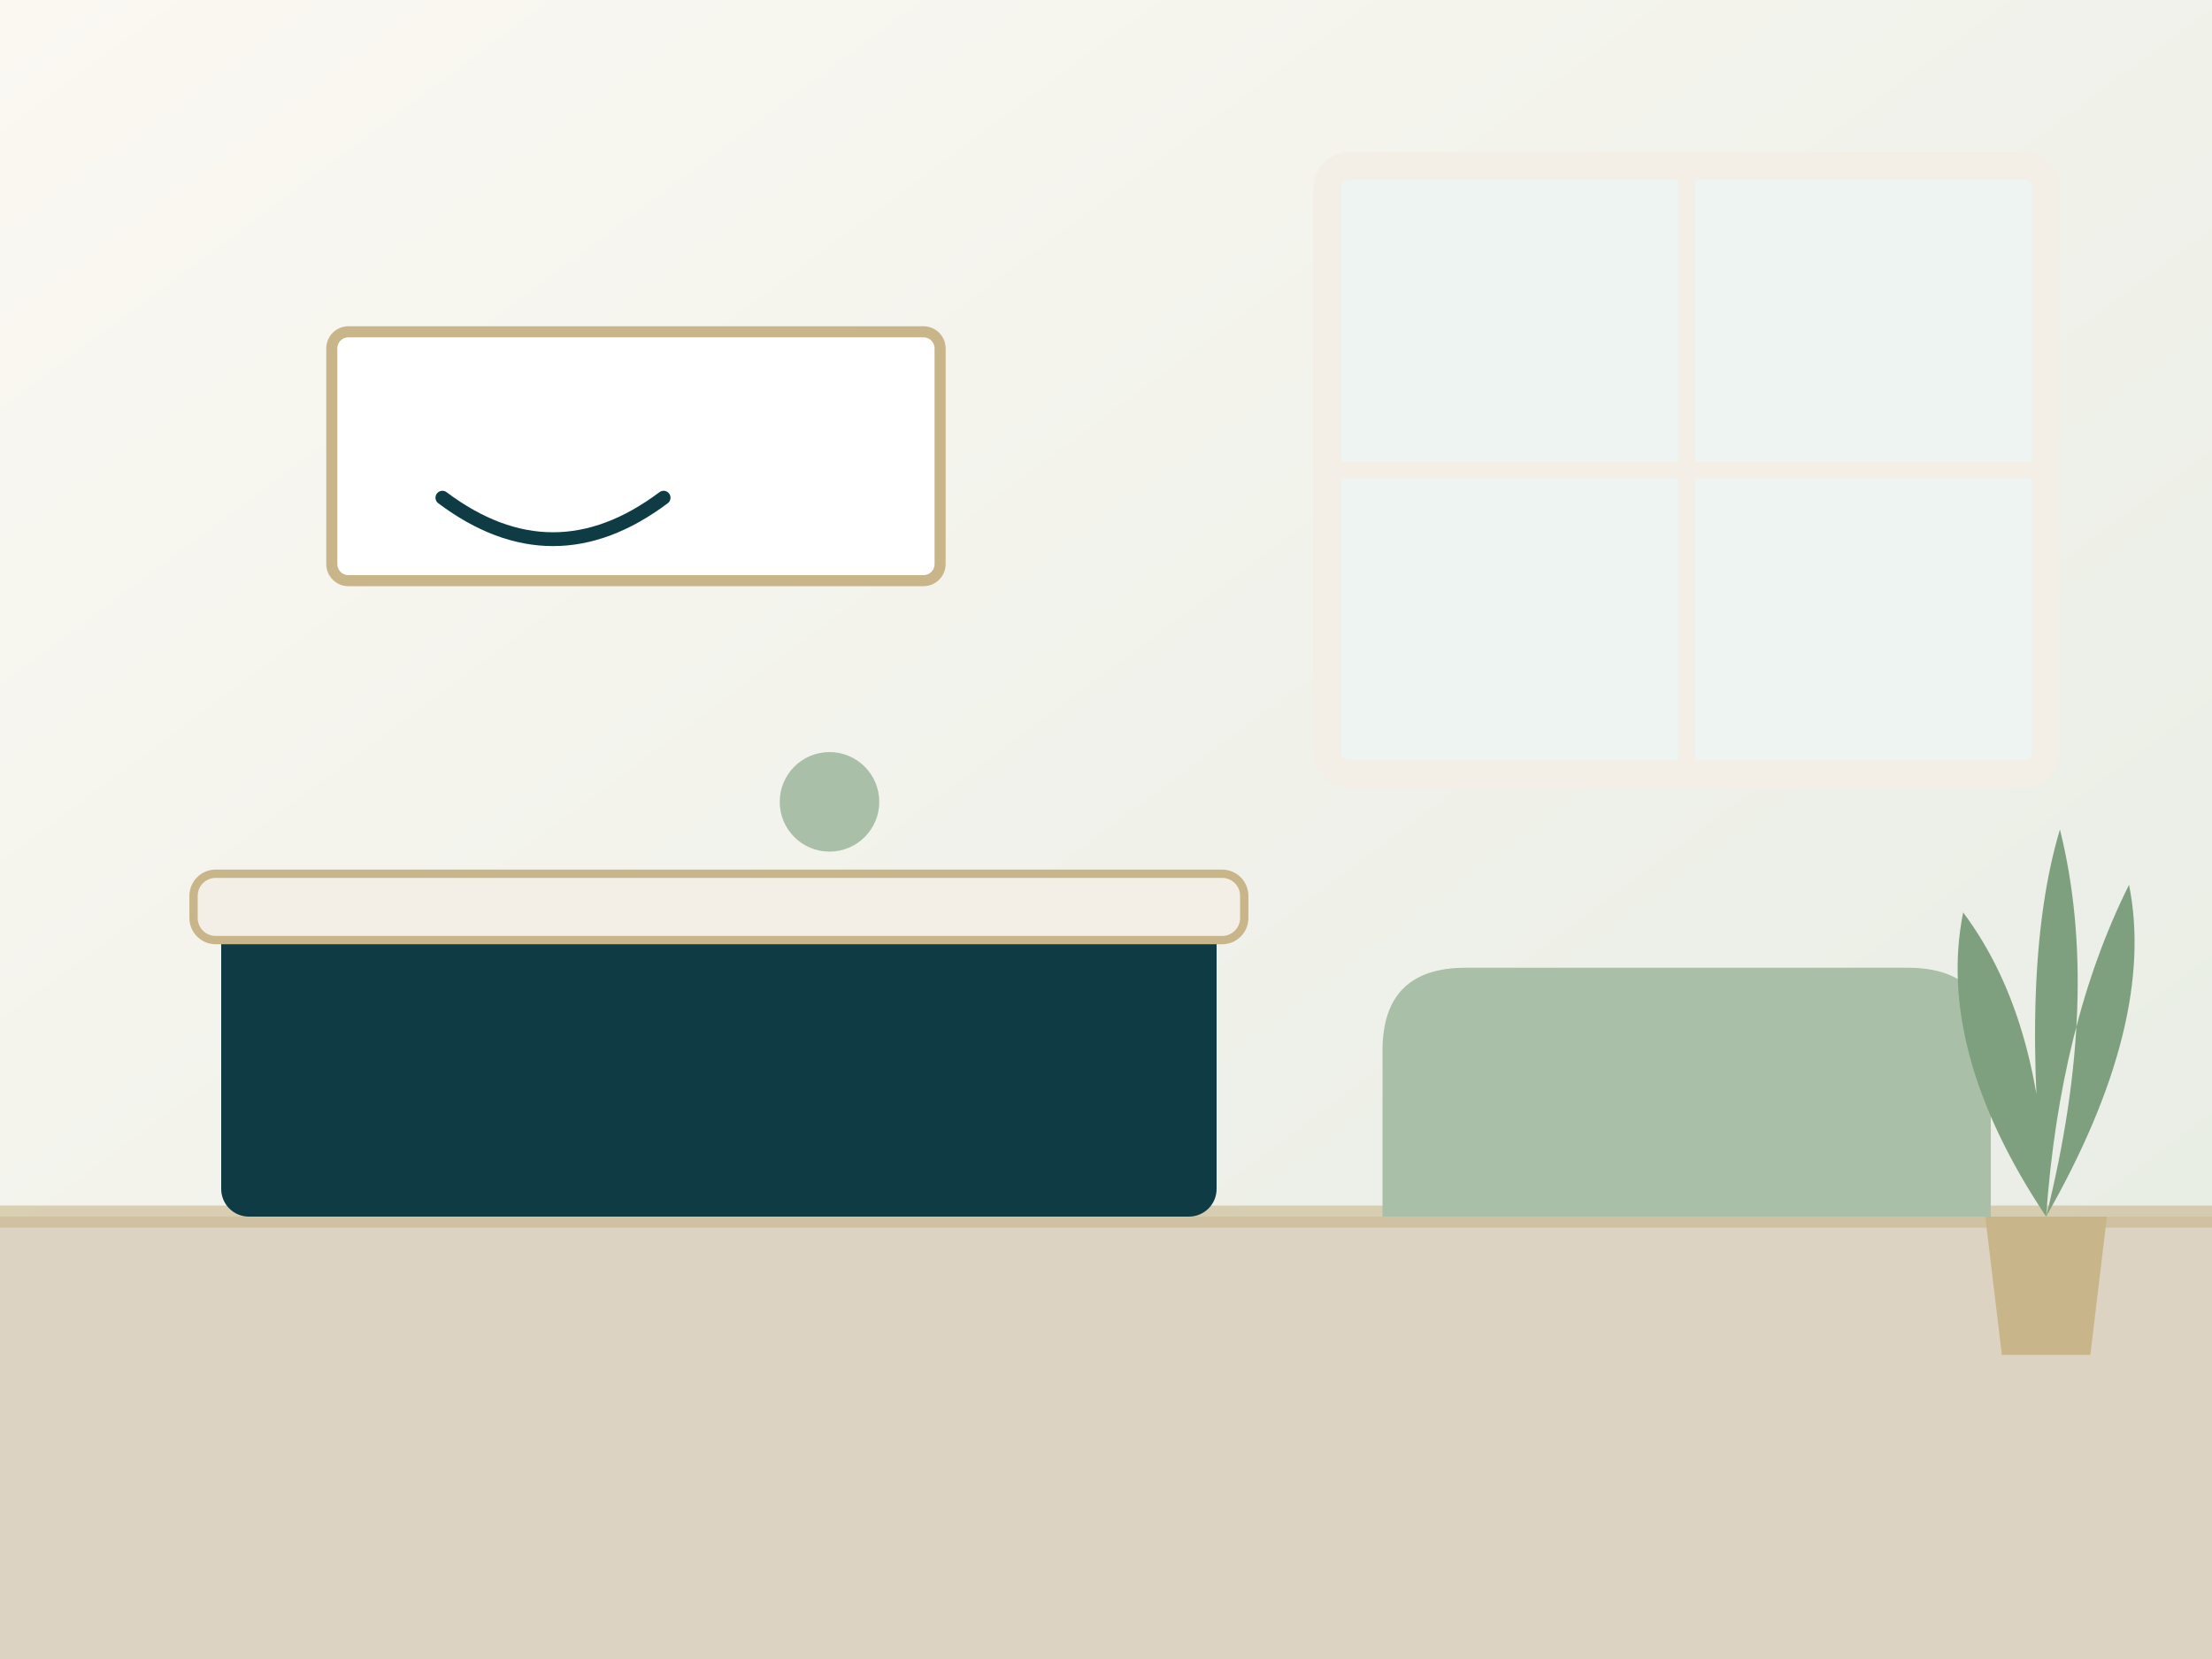
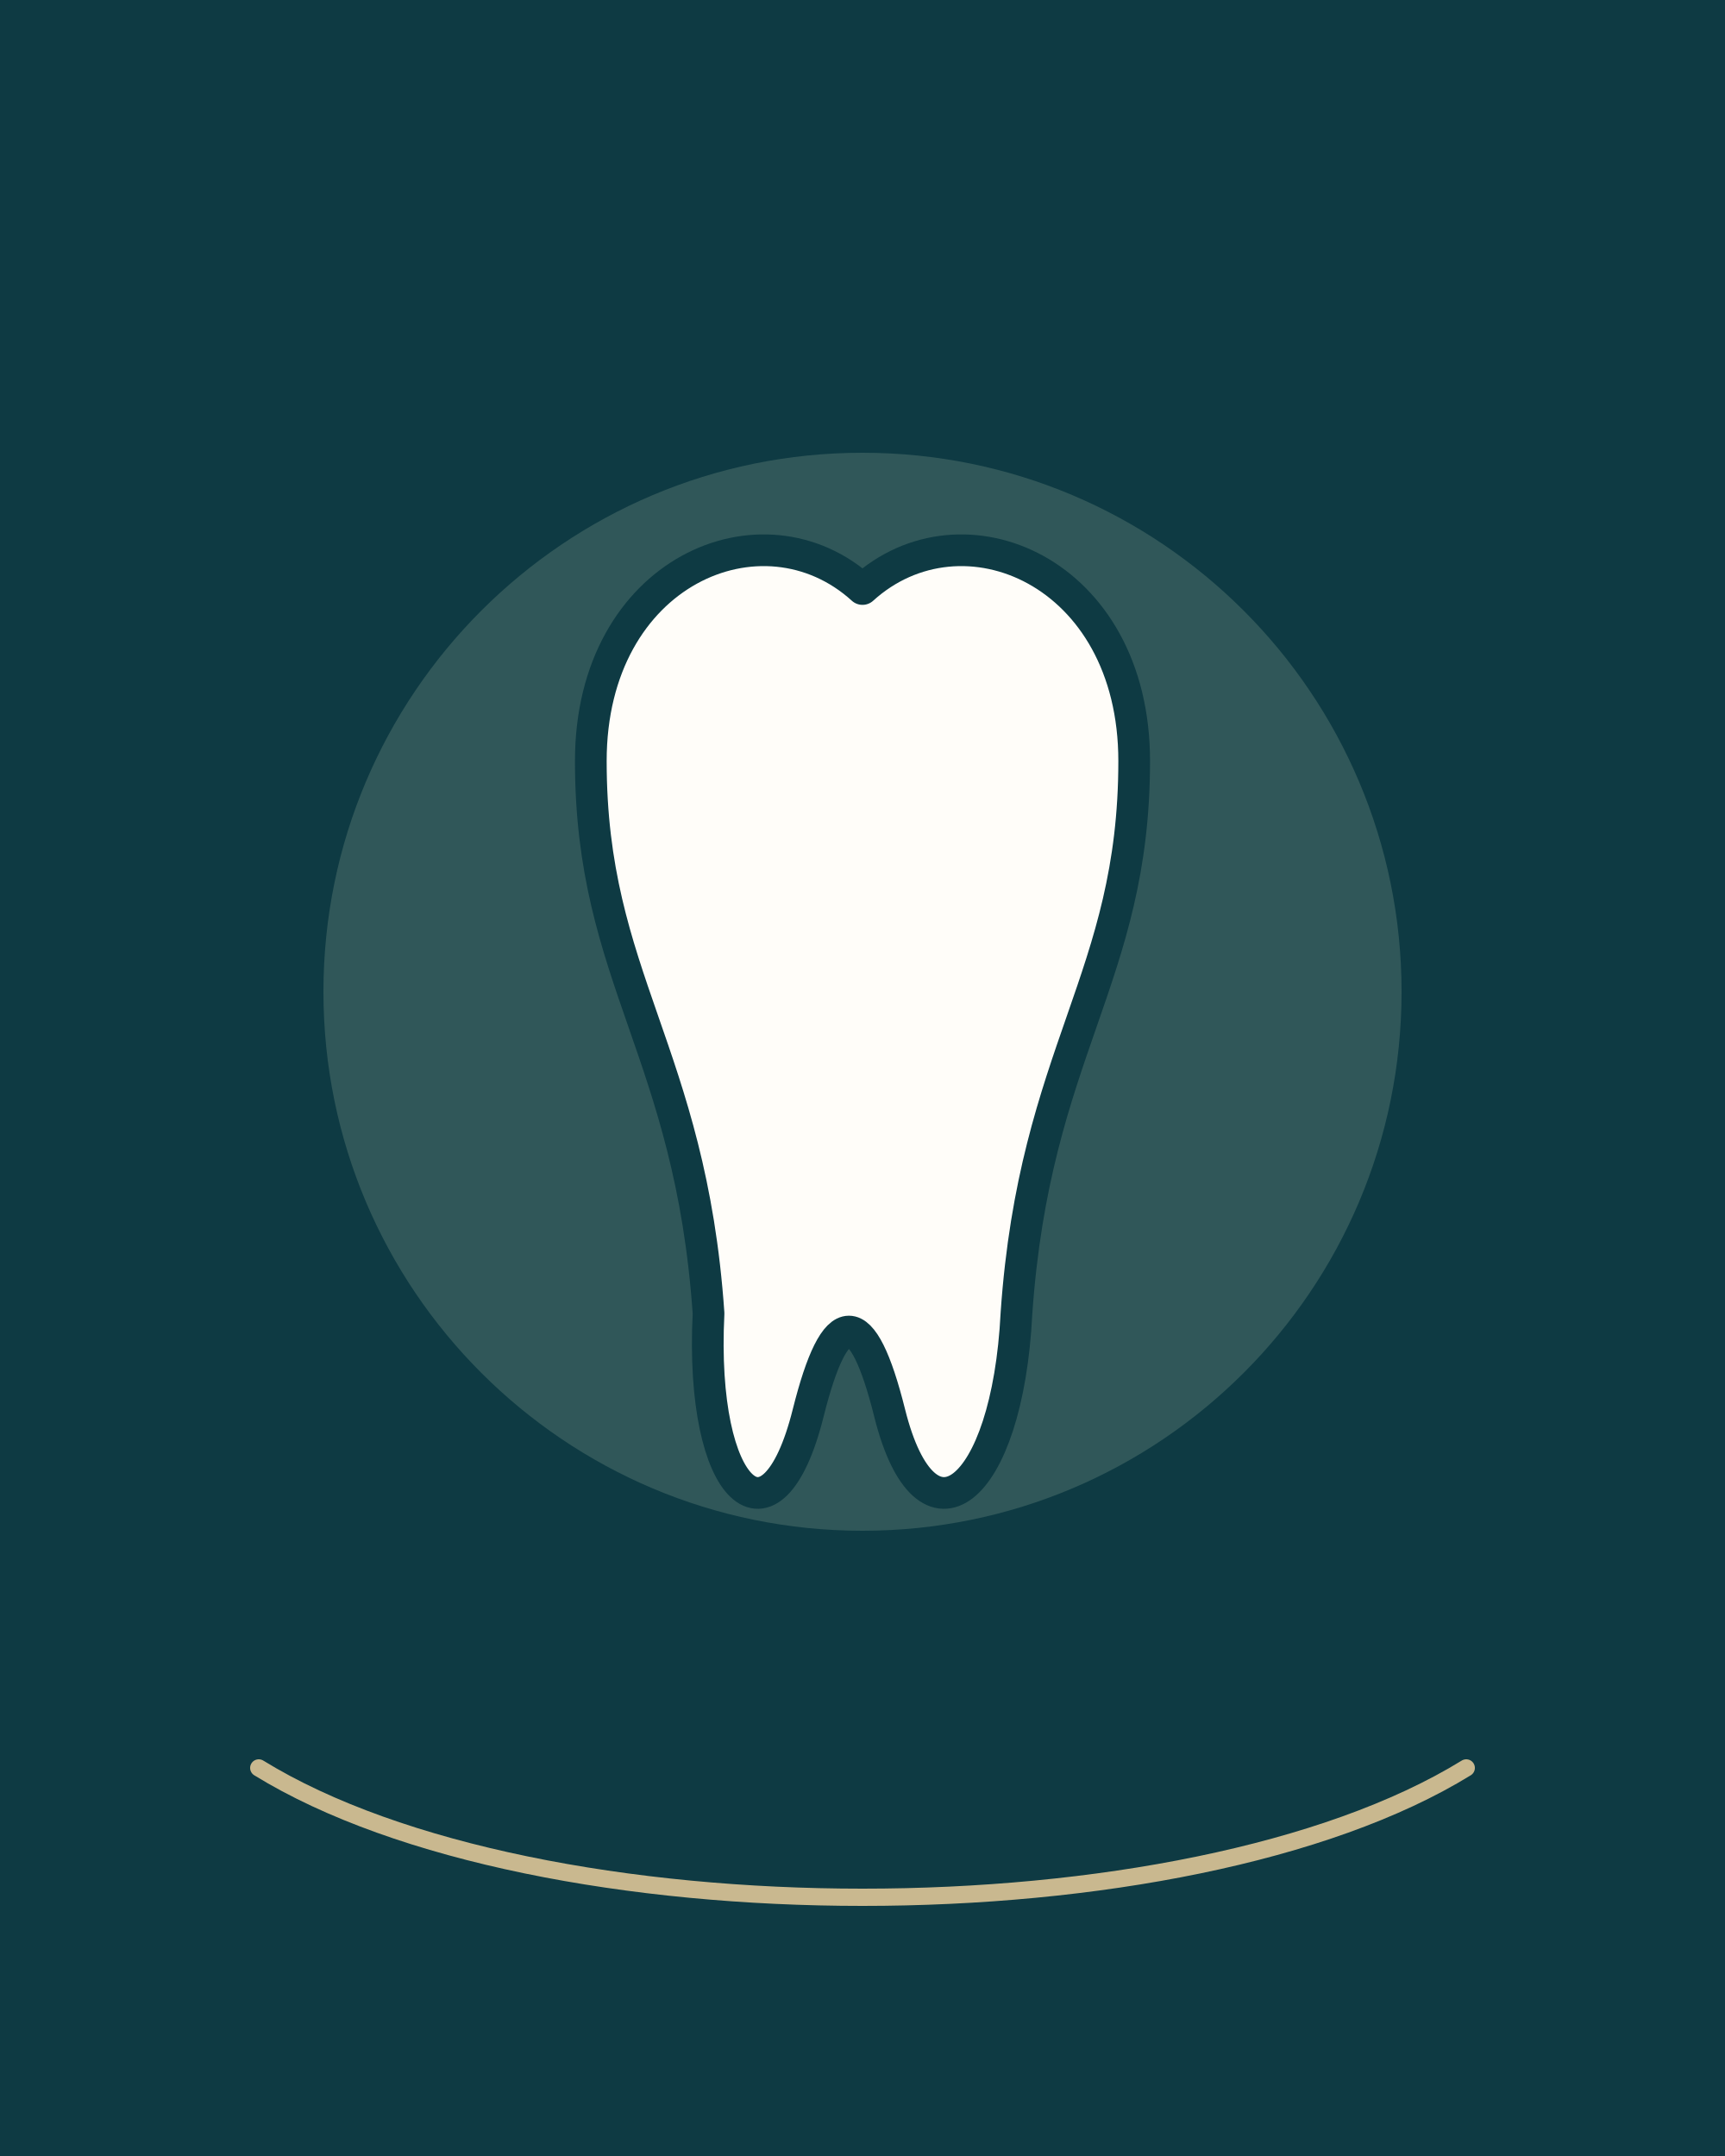
- <svg xmlns="http://www.w3.org/2000/svg" viewBox="0 0 800 600" preserveAspectRatio="xMidYMid slice">
-   <defs>
-     <linearGradient id="w" x1="0" y1="0" x2="1" y2="1">
-       <stop offset="0" stop-color="#fbf8f2" />
-       <stop offset="1" stop-color="#e6ece3" />
-     </linearGradient>
-     <linearGradient id="l" x1="0" y1="0" x2="0" y2="1">
-       <stop offset="0" stop-color="#fff" stop-opacity=".8" />
-       <stop offset="1" stop-color="#fff" stop-opacity="0" />
-     </linearGradient>
-   </defs>
-   <rect width="800" height="600" fill="url(#w)" />
-   <rect x="480" y="60" width="260" height="220" rx="8" fill="#eef4f1" stroke="#f3eee6" stroke-width="10" />
-   <path d="M610.0 60V280M480 170.0H740" stroke="#f3eee6" stroke-width="6" />
-   <rect y="440" width="800" height="160" fill="#dcd3c2" />
-   <rect y="436" width="800" height="8" fill="#c8b58a" opacity=".6" />
-   <rect x="80" y="330" width="360" height="110" rx="10" fill="#0f3b45" />
-   <rect x="70" y="316" width="380" height="24" rx="8" fill="#f3eee6" stroke="#c8b58a" stroke-width="3" />
-   <circle cx="300" cy="290" r="18" fill="#a9bfa8" />
-   <path d="M500 440h220v-60q0-30-30-30h-160q-30 0-30 30Z" fill="#a9bfa8" />
-   <g transform="translate(740 440)">
-     <path d="M-22 0H22L16 50H-16Z" fill="#c8b58a" />
-     <path d="M0 0Q-40 -60 -30 -110Q0 -70 0 0M0 0Q40 -70 30 -120Q5 -70 0 0M0 0Q-10 -90 5 -140Q20 -80 0 0" fill="#7fa07f" />
+ <svg xmlns="http://www.w3.org/2000/svg" viewBox="0 0 800 1000" preserveAspectRatio="xMidYMid slice">
+   <defs />
+   <rect width="800" height="1000" fill="#0e3a43" />
+   <circle cx="400" cy="460" r="250" fill="#a8bfa7" opacity=".22" />
+   <g transform="translate(400 500) scale(2.1)">
+     <path d="M-60 -70C-60 -112 -22 -128 0 -108C22 -128 60 -112 60 -70C60 -22 38 -6 34 52C32 92 14 106 6 74C0 50 -6 50 -12 74C-20 106 -36 92 -34 52C-38 -6 -60 -22 -60 -70Z" fill="#fffdf9" stroke="#0e3a43" stroke-width="7" stroke-linejoin="round" />
  </g>
-   <rect x="120" y="120" width="220" height="90" rx="6" fill="#fff" stroke="#c8b58a" stroke-width="4" />
-   <path d="M160 180q40 30 80 0" stroke="#0f3b45" stroke-width="5" fill="none" stroke-linecap="round" />
+   <path d="M120 820C250 900 550 900 680 820" fill="none" stroke="#c9b88f" stroke-width="8" stroke-linecap="round" />
</svg>
